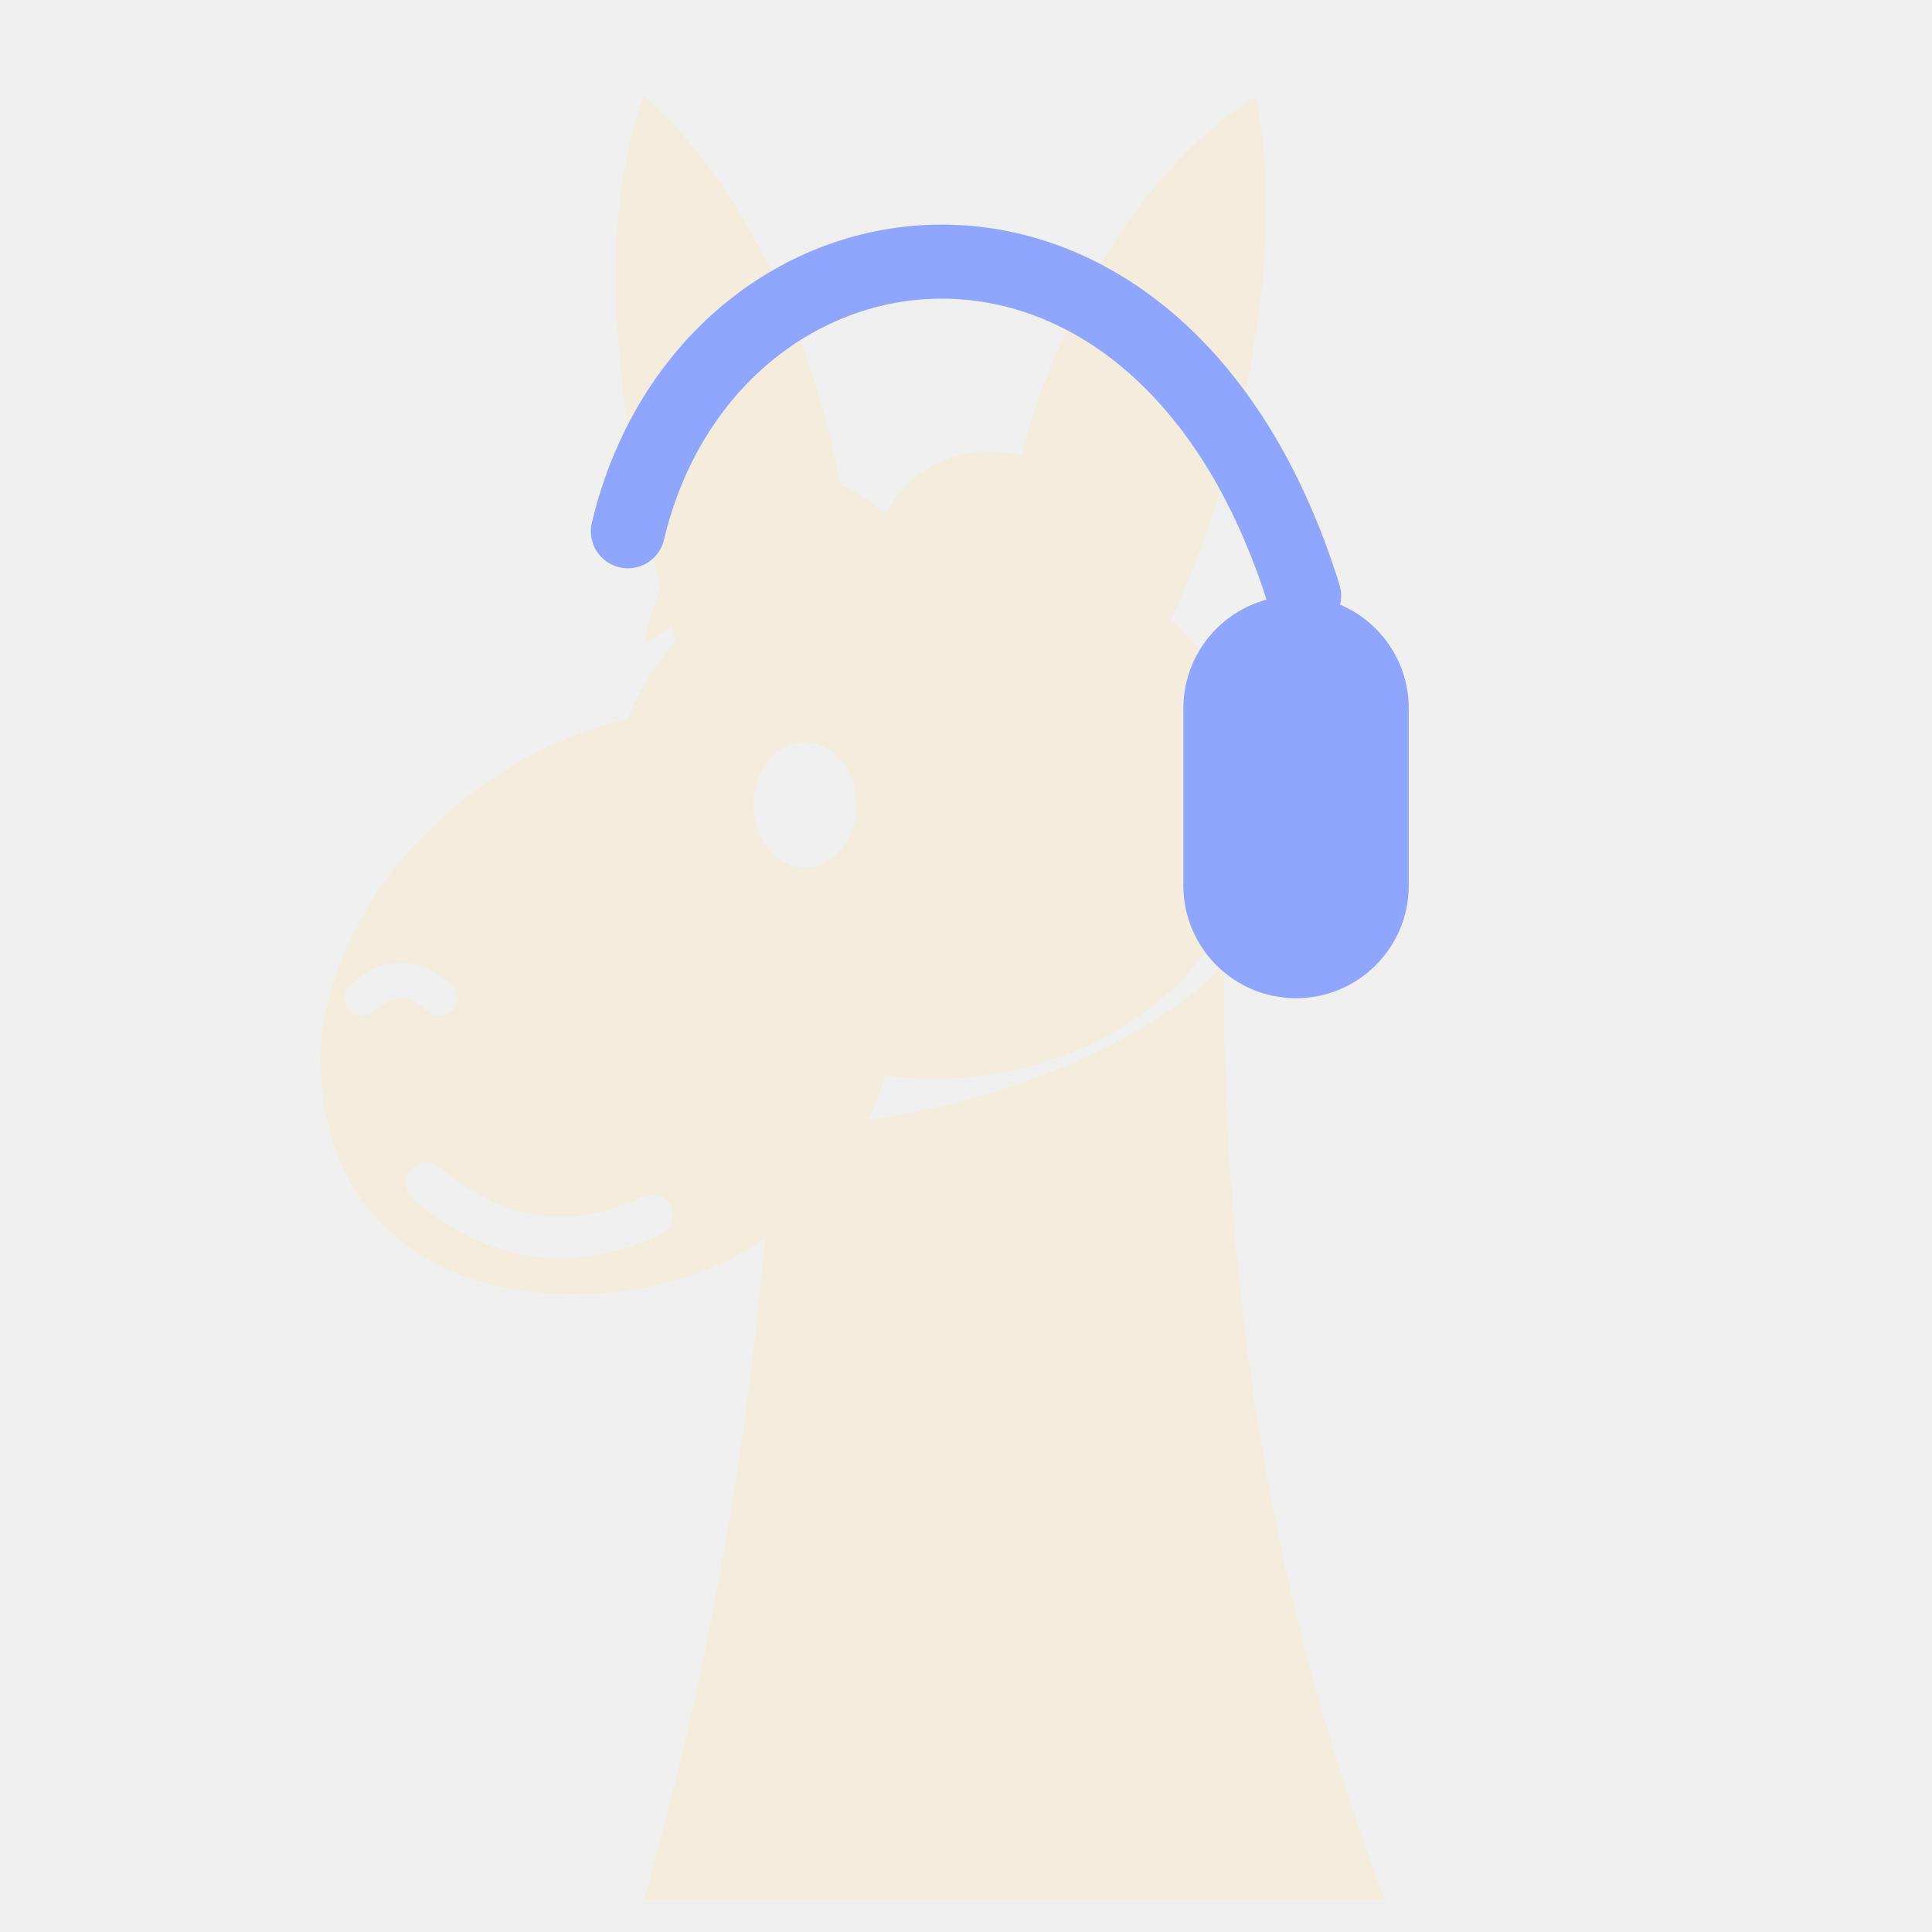
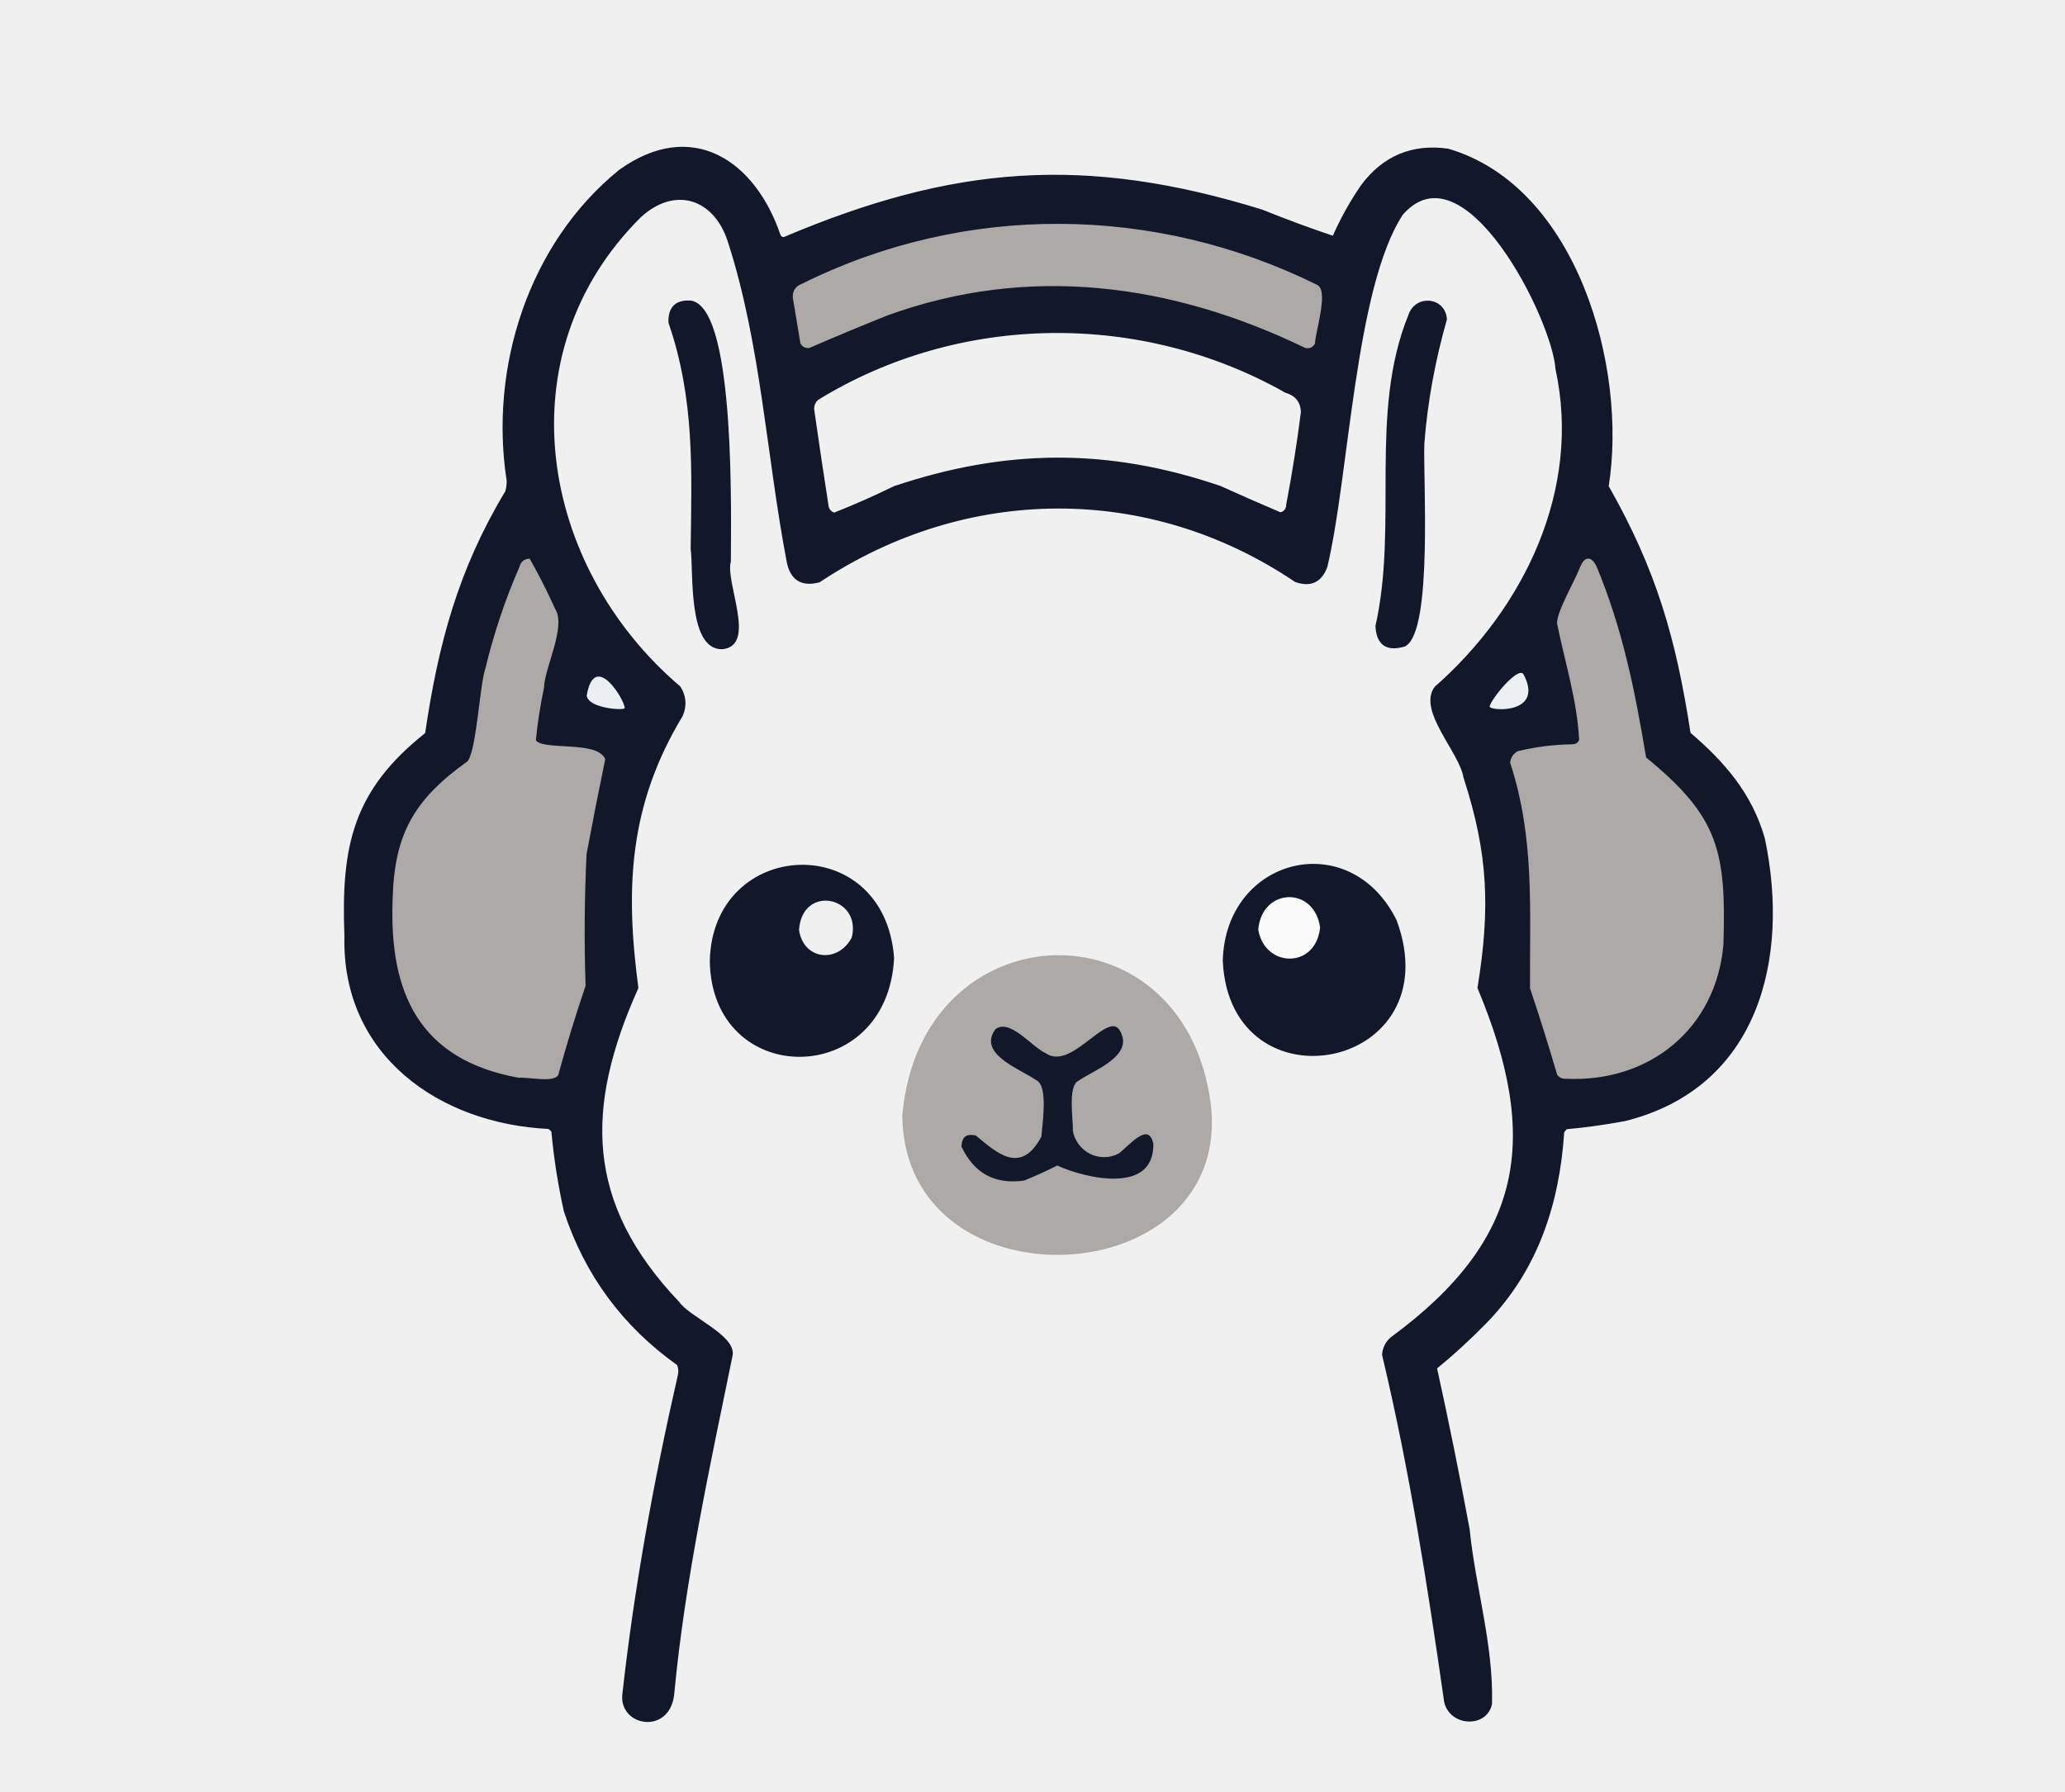
- <svg xmlns="http://www.w3.org/2000/svg" viewBox="0 0 120 120" role="img" aria-label="Llama-dita">
-   <defs>
-     <mask id="cara">
-       <rect width="120" height="120" fill="#fff" />
-       <ellipse cx="50" cy="50" rx="3.2" ry="3.9" fill="#000" />
-       <path d="M26.5 73.5 Q33 79 40.5 75.5" stroke="#000" stroke-width="2.6" fill="none" stroke-linecap="round" />
-       <path d="M22.5 62 q2.4 -2.2 4.8 0" stroke="#000" stroke-width="2.2" fill="none" stroke-linecap="round" />
-     </mask>
-   </defs>
-   <g fill="#F4ECDC" mask="url(#cara)">
-     <path d="M42 40 C38 26 37 14 40 6 C47 12 52 24 53 36 Z" />
-     <path d="M62 35 C64 22 70 11 78 6 C80 16 77 30 72 40 Z" />
-     <ellipse cx="58" cy="50" rx="20" ry="17" />
-     <path d="M40 40 C42 30 50 27 55 32 C58 26 67 27 70 34 C64 33 60 36 58 40 C54 35 46 36 40 40 Z" />
-     <path d="M44 44 C34 44 22 52 20 64 C19 76 28 82 40 80 C50 78 56 70 56 60 Z" />
-     <path d="M48 70 C47 88 44 104 40 118 L86 118 C80 102 76 84 76 60 C70 66 58 70 48 70 Z" />
+ <svg xmlns="http://www.w3.org/2000/svg" viewBox="0 0 333 289" role="img" aria-label="Llamadita">
+   <g>
+     <path fill="#fefefe" stroke="#fefefe" stroke-width="0.5" d="M 55.79,151 c -0.47,19.05 15.16,30.03 32.74,30.85 c 0.21,0.17 0.42,0.35 0.62,0.52 c 0.4,4.37 1.07,8.7 2.03,12.99 c 3.37,10.22 9.45,18.44 18.23,24.67 c 0.25,0.64 0.29,1.3 0.11,1.97 c -3.88,17 -7.02,34.2 -8.94,51.52 c -0.28,4.81 7.44,5.98 7.92,-0.52 c 1.72,-18.19 5.75,-36.62 9.41,-54.49 c 0.4,-3.02 -6.96,-5.96 -8.57,-8.35 c -15.29,-16.09 -15.28,-31.54 -6.65,-50.83 c -2.15,-16.22 -1.49,-29.61 7.18,-43.96 c 0.66,-1.55 0.55,-3.04 -0.34,-4.47 c -22.83,-19.42 -28.71,-53.84 -6.37,-76.03 c 5.68,-5.23 12.2,-3.04 14.46,4.08 c 5.34,16.55 6.22,34.48 9.47,51.53 c 0.53,2.87 2.19,3.94 4.98,3.21 c 23.68,-15.74 53.23,-16.01 76.88,-0.05 c 2.36,0.83 3.98,0.09 4.85,-2.24 c 3.52,-14.68 4.45,-45.13 12.23,-56.93 c 10.23,-11.68 24.54,16.99 25.05,25.02 c 4.25,19.48 -5.06,38.73 -19.53,51.45 c -2.72,3.61 4.05,10.36 4.68,14.37 c 4.03,12.43 4.35,21.21 2.28,34.02 c 10.17,24.33 7.49,40.74 -14.1,56.58 c -0.78,0.69 -1.21,1.56 -1.29,2.6 c 4.44,18.62 7.3,37.06 10.01,55.97 c 0.9,3.81 6.52,3.96 7.23,0.3 c 0.22,-9.57 -2.66,-18.65 -3.62,-28.13 c -1.61,-8.71 -3.37,-17.39 -5.27,-26.03 c 2.84,-2.32 5.56,-4.82 8.16,-7.49 c 8.17,-8.45 11.62,-19.04 12.37,-30.6 c 0.17,-0.21 0.35,-0.42 0.52,-0.63 c 3.18,-0.28 6.35,-0.73 9.5,-1.32 c 21.3,-5.31 26.4,-25.89 22.34,-45.28 c -2.06,-7.22 -6.45,-12.24 -11.98,-16.97 c -2.35,-15.32 -5.53,-26.35 -13.22,-39.87 c 3.07,-19.1 -5.05,-48.21 -25.69,-54.24 c -5.74,-0.79 -10.33,1.15 -13.79,5.8 c -1.81,2.64 -3.35,5.41 -4.61,8.31 c -3.89,-1.3 -7.75,-2.73 -11.59,-4.28 c -28.51,-8.83 -49.71,-7.15 -77.04,4.44 c -0.37,0.02 -0.64,-0.14 -0.8,-0.48 c -4.05,-11.93 -14.07,-18.73 -25.66,-10.4 c -14.49,11.76 -20.86,31.68 -18.03,49.9 c 0.02,0.62 -0.06,1.23 -0.23,1.82 c -7.61,12.64 -10.81,24.62 -12.93,39.05 c -11.68,9.25 -13.56,18.14 -13,32.62 Z M 108.04,52 c 4.23,12.3 3.76,23.72 3.58,36.5 c 0.49,3.34 -0.53,16.22 4.9,15.96 c 5.2,-0.51 0.13,-10.57 1.09,-13.91 c -0.02,-6.29 0.86,-40.16 -6.09,-41.8 c -2.38,-0.22 -3.54,0.86 -3.48,3.25 Z M 222.05,101 c 0.16,2.86 1.63,3.87 4.42,3.04 c 4.35,-2.34 2.75,-27.25 2.97,-32.48 c 0.52,-6.83 1.78,-13.54 3.64,-20.07 c -0.23,-3.35 -4.73,-3.76 -5.75,-0.55 c -6.37,15.73 -1.57,33.63 -5.28,50.06 Z M 131.04,66.01 c -0.01,-0.7 0.24,-1.28 0.77,-1.73 c 22.91,-14.07 52.21,-14.37 75.58,-1.16 c 1.7,0.51 2.59,1.63 2.64,3.36 c -0.63,4.99 -1.42,9.95 -2.36,14.89 c -0.03,0.82 -0.42,1.33 -1.19,1.53 c -3.27,-1.39 -6.52,-2.82 -9.77,-4.29 c -18.06,-6.14 -34.42,-5.99 -52.41,0.02 c -3.21,1.57 -6.47,3.01 -9.78,4.32 c -0.74,-0.25 -1.14,-0.78 -1.19,-1.58 c -0.8,-5.12 -1.56,-10.24 -2.29,-15.36 Z M 114.71,155 c 0.28,20.36 28.23,20.38 29.22,-0.51 c -1.56,-20.45 -28.8,-19.04 -29.22,0.51 Z M 197.43,155 c 1.15,24.09 36.38,17.37 27.55,-6.49 c -7.41,-14.94 -27.15,-9.98 -27.55,6.49 Z M 128.6,150.01 c 0.52,-7.82 10.73,-5.72 8.99,1.3 c -2.37,4.5 -8.26,3.81 -8.99,-1.3 Z M 145.75,180 c 0.36,31.25 53.47,28.56 49.19,-2.42 c -4.69,-32.32 -46.44,-30.45 -49.19,2.42 Z" />
  </g>
-   <path d="M39 33 C44 12 72 8 81 37" stroke="#8FA6FF" stroke-width="4.6" fill="none" stroke-linecap="round" />
-   <rect x="73.5" y="37" width="14" height="25" rx="7" fill="#8FA6FF" />
+   <g>
+     <path fill="#12182a" stroke="#12182a" stroke-width="0.5" d="M 55.79,151 c -0.56,-14.48 1.32,-23.37 13,-32.62 c 2.12,-14.43 5.32,-26.41 12.93,-39.05 c 0.17,-0.59 0.25,-1.2 0.23,-1.82 c -2.83,-18.22 3.54,-38.14 18.03,-49.9 c 11.59,-8.33 21.61,-1.53 25.66,10.4 c 0.16,0.34 0.43,0.5 0.8,0.48 c 27.33,-11.59 48.53,-13.27 77.04,-4.44 c 3.84,1.55 7.7,2.98 11.59,4.28 c 1.26,-2.9 2.8,-5.67 4.61,-8.31 c 3.46,-4.65 8.05,-6.59 13.79,-5.8 c 20.64,6.03 28.76,35.14 25.69,54.24 c 7.69,13.52 10.87,24.55 13.22,39.87 c 5.53,4.73 9.92,9.75 11.98,16.97 c 4.06,19.39 -1.04,39.97 -22.34,45.28 c -3.15,0.59 -6.32,1.04 -9.5,1.32 c -0.17,0.21 -0.35,0.42 -0.52,0.63 c -0.75,11.56 -4.2,22.15 -12.37,30.6 c -2.6,2.67 -5.32,5.17 -8.16,7.49 c 1.9,8.64 3.66,17.32 5.27,26.03 c 0.96,9.48 3.84,18.56 3.62,28.13 c -0.71,3.66 -6.33,3.51 -7.23,-0.3 c -2.71,-18.91 -5.57,-37.35 -10.01,-55.97 c 0.08,-1.04 0.51,-1.91 1.29,-2.6 c 21.59,-15.84 24.27,-32.25 14.1,-56.58 c 2.07,-12.81 1.75,-21.59 -2.28,-34.02 c -0.63,-4.01 -7.4,-10.76 -4.68,-14.37 c 14.47,-12.72 23.78,-31.97 19.53,-51.45 c -0.51,-8.03 -14.82,-36.7 -25.05,-25.02 c -7.78,11.8 -8.71,42.25 -12.23,56.93 c -0.87,2.33 -2.49,3.07 -4.85,2.24 c -23.65,-15.96 -53.2,-15.69 -76.88,0.05 c -2.79,0.73 -4.45,-0.34 -4.98,-3.21 c -3.25,-17.05 -4.13,-34.98 -9.47,-51.53 c -2.26,-7.12 -8.78,-9.31 -14.46,-4.08 c -22.34,22.19 -16.46,56.61 6.37,76.03 c 0.89,1.43 1,2.92 0.34,4.47 c -8.67,14.35 -9.33,27.74 -7.18,43.96 c -8.63,19.29 -8.64,34.74 6.65,50.83 c 1.61,2.39 8.97,5.33 8.57,8.35 c -3.66,17.87 -7.69,36.3 -9.41,54.49 c -0.48,6.5 -8.2,5.33 -7.92,0.52 c 1.92,-17.32 5.06,-34.52 8.94,-51.52 c 0.18,-0.67 0.14,-1.33 -0.11,-1.97 c -8.78,-6.23 -14.86,-14.45 -18.23,-24.67 c -0.96,-4.29 -1.63,-8.62 -2.03,-12.99 c -0.2,-0.17 -0.41,-0.35 -0.62,-0.52 c -17.58,-0.82 -33.21,-11.8 -32.74,-30.85 Z M 128.1,48 c 0.41,2.42 0.82,4.85 1.21,7.27 c 0.25,0.47 0.64,0.67 1.17,0.6 c 4.17,-1.81 8.37,-3.56 12.6,-5.25 c 22.86,-8.28 45.98,-5.15 67.49,5.27 c 0.54,0.11 0.95,-0.07 1.23,-0.54 c 0.06,-1.66 2.13,-8.25 0.53,-9.16 c -26.16,-12.95 -56.71,-13.21 -82.89,-0.2 c -0.95,0.34 -1.4,1.01 -1.34,2.01 Z M 108.04,52 c -0.06,-2.39 1.1,-3.47 3.48,-3.25 c 6.95,1.64 6.07,35.51 6.09,41.8 c -0.96,3.34 4.11,13.4 -1.09,13.91 c -5.43,0.26 -4.41,-12.62 -4.9,-15.96 c 0.18,-12.78 0.65,-24.2 -3.58,-36.5 Z M 222.05,101 c 3.71,-16.43 -1.09,-34.33 5.28,-50.06 c 1.02,-3.21 5.52,-2.8 5.75,0.55 c -1.86,6.53 -3.12,13.24 -3.64,20.07 c -0.22,5.23 1.38,30.14 -2.97,32.48 c -2.79,0.83 -4.26,-0.18 -4.42,-3.04 Z M 131.04,66.01 c 0.73,5.12 1.49,10.24 2.29,15.36 c 0.05,0.8 0.45,1.33 1.19,1.58 c 3.31,-1.31 6.57,-2.75 9.78,-4.32 c 17.99,-6.01 34.35,-6.16 52.41,-0.02 c 3.25,1.47 6.5,2.9 9.77,4.29 c 0.77,-0.2 1.16,-0.71 1.19,-1.53 c 0.94,-4.94 1.73,-9.9 2.36,-14.89 c -0.05,-1.73 -0.94,-2.85 -2.64,-3.36 c -23.37,-13.21 -52.67,-12.91 -75.58,1.16 c -0.53,0.45 -0.78,1.03 -0.77,1.73 Z M 63.57,145 c -0.6,15.1 4.23,25.73 20.15,28.6 c 1.27,-0.17 5.3,0.78 6.07,-0.3 c 1.32,-4.82 2.78,-9.6 4.39,-14.34 c -0.24,-7.07 -0.18,-14.15 0.16,-21.23 c 0.95,-5.1 1.95,-10.18 3,-15.25 c -1.33,-2.87 -10.45,-0.99 -11.18,-3.09 c 0.28,-2.86 0.73,-5.69 1.32,-8.51 c 0.08,-3.23 3.61,-9.84 1.81,-12.57 c -1.22,-2.72 -2.56,-5.37 -4.01,-7.94 c -0.67,0.06 -1.09,0.44 -1.27,1.13 c -2.31,5.29 -4.14,10.75 -5.49,16.37 c -0.94,2.65 -1.45,13.79 -3.01,15.15 c -8.46,6.05 -11.68,11.52 -11.94,21.98 Z M 243.78,123 c 3.99,12.21 3.12,23.78 3.2,36.37 c 1.55,4.59 2.99,9.21 4.35,13.86 c 0.31,0.4 0.72,0.57 1.23,0.52 c 13.3,0.63 23.96,-7.99 25.11,-21.44 c 0.46,-15.12 -0.8,-20.48 -12.45,-30 c -1.8,-10.77 -3.78,-20.77 -8.03,-30.94 c -0.78,-1.41 -1.49,-1.35 -2.14,0.15 c -0.78,2.15 -3.65,6.94 -3.72,8.96 c 1.25,6.25 3.29,12.56 3.57,18.94 c -0.24,0.55 -0.66,0.85 -1.27,0.88 c -2.98,0.04 -5.9,0.4 -8.79,1.1 c -0.62,0.36 -0.97,0.89 -1.06,1.6 Z M 240.22,113.96 c -0.02,0.74 8.88,1.31 5.47,-5.18 c -0.83,-1.46 -5.32,4.06 -5.47,5.18 Z M 94.61,112.2 c 0.3,2.06 5.81,2.41 6.13,2.04 c 0.09,-1.21 -4.87,-9.48 -6.13,-2.04 Z M 114.71,155 c 0.42,-19.55 27.66,-20.96 29.22,-0.51 c -0.99,20.89 -28.94,20.87 -29.22,0.51 Z M 197.43,155 c 0.4,-16.47 20.14,-21.43 27.55,-6.49 c 8.83,23.86 -26.4,30.58 -27.55,6.49 Z M 128.6,150.01 c 0.73,5.11 6.62,5.8 8.99,1.3 c 1.74,-7.02 -8.47,-9.12 -8.99,-1.3 Z M 203.16,149.96 c 1.01,5.83 8.77,6.04 9.47,-0.32 c -0.89,-6.46 -8.95,-6.13 -9.47,0.32 Z M 154.8,185.01 c 0.03,-1.8 0.92,-2.5 2.67,-2.09 c 3.44,2.83 7.03,6.3 10.22,0.34 c 0.11,-1.69 1.11,-8.03 -0.72,-8.82 c -2.67,-1.86 -9.73,-4.28 -6.65,-8.59 c 2.55,-2.04 6.18,2.81 8.43,3.81 c 4.38,3.12 10.88,-9.18 12.57,-2.21 c 0.53,3.52 -4.91,5.46 -7.24,7.06 c -1.67,0.69 -0.73,6.3 -0.83,7.84 c 0.6,3.27 4.19,5.06 7.09,3.45 c 1.47,-1.1 4.98,-5.5 5.9,-1.33 c 0.13,8.58 -11.25,5.84 -15.75,3.8 c -1.71,0.87 -3.47,1.67 -5.27,2.39 c -4.85,0.7 -8.32,-1.19 -10.42,-5.65 Z" />
+   </g>
+   <g>
+     <path fill="#f9faf9" stroke="#f9faf9" stroke-width="0.5" d="M 203.16,149.96 c 0.52,-6.45 8.58,-6.78 9.47,-0.32 c -0.7,6.36 -8.46,6.15 -9.47,0.32 Z" />
+   </g>
+   <g>
+     <path fill="#ebeff4" d="M 94.61,112.2 c 1.26,-7.44 6.22,0.83 6.13,2.04 c -0.32,0.37 -5.83,0.02 -6.13,-2.04 Z" />
+   </g>
+   <g>
+     <path fill="#ecf0f3" d="M 240.22,113.96 c 0.15,-1.12 4.64,-6.64 5.47,-5.18 c 3.41,6.49 -5.49,5.92 -5.47,5.18 Z" />
+   </g>
+   <g>
+     <path fill="#ada9a6" stroke="#ada9a6" stroke-width="0.5" d="M 128.1,48 c -0.06,-1 0.39,-1.67 1.34,-2.01 c 26.18,-13.01 56.73,-12.75 82.89,0.2 c 1.6,0.91 -0.47,7.5 -0.53,9.16 c -0.28,0.47 -0.69,0.65 -1.23,0.54 c -21.51,-10.42 -44.63,-13.55 -67.49,-5.27 c -4.23,1.69 -8.43,3.44 -12.6,5.25 c -0.53,0.07 -0.92,-0.13 -1.17,-0.6 c -0.39,-2.42 -0.8,-4.85 -1.21,-7.27 Z M 63.57,145 c 0.26,-10.46 3.48,-15.93 11.94,-21.98 c 1.56,-1.36 2.07,-12.5 3.01,-15.15 c 1.35,-5.62 3.18,-11.08 5.49,-16.37 c 0.18,-0.69 0.6,-1.07 1.27,-1.13 c 1.45,2.57 2.79,5.22 4.01,7.94 c 1.8,2.73 -1.73,9.34 -1.81,12.57 c -0.59,2.82 -1.04,5.65 -1.32,8.51 c 0.73,2.1 9.85,0.22 11.18,3.09 c -1.05,5.07 -2.05,10.15 -3,15.25 c -0.34,7.08 -0.4,14.16 -0.16,21.23 c -1.61,4.74 -3.07,9.52 -4.39,14.34 c -0.77,1.08 -4.8,0.13 -6.07,0.3 c -15.92,-2.87 -20.75,-13.5 -20.15,-28.6 Z M 243.78,123 c 0.09,-0.71 0.44,-1.24 1.06,-1.6 c 2.89,-0.7 5.81,-1.06 8.79,-1.1 c 0.61,-0.03 1.03,-0.33 1.27,-0.88 c -0.28,-6.38 -2.32,-12.69 -3.57,-18.94 c 0.07,-2.02 2.94,-6.81 3.72,-8.96 c 0.65,-1.5 1.36,-1.56 2.14,-0.15 c 4.25,10.17 6.23,20.17 8.03,30.94 c 11.65,9.52 12.91,14.88 12.45,30 c -1.15,13.45 -11.81,22.07 -25.11,21.44 c -0.51,0.05 -0.92,-0.12 -1.23,-0.52 c -1.36,-4.65 -2.8,-9.27 -4.35,-13.86 c -0.08,-12.59 0.79,-24.16 -3.2,-36.37 Z M 145.75,180 c 2.75,-32.87 44.5,-34.74 49.19,-2.42 c 4.28,30.98 -48.83,33.67 -49.19,2.42 Z M 154.8,185.01 c 2.1,4.46 5.57,6.35 10.42,5.65 c 1.8,-0.72 3.56,-1.52 5.27,-2.39 c 4.5,2.04 15.88,4.78 15.75,-3.8 c -0.92,-4.17 -4.43,0.23 -5.9,1.33 c -2.9,1.61 -6.49,-0.18 -7.09,-3.45 c 0.1,-1.54 -0.84,-7.15 0.83,-7.84 c 2.33,-1.6 7.77,-3.54 7.24,-7.06 c -1.69,-6.97 -8.19,5.33 -12.57,2.21 c -2.25,-1 -5.88,-5.85 -8.43,-3.81 c -3.08,4.31 3.98,6.73 6.65,8.59 c 1.83,0.79 0.83,7.13 0.72,8.82 c -3.19,5.96 -6.78,2.49 -10.22,-0.34 c -1.75,-0.41 -2.64,0.29 -2.67,2.09 Z" />
+   </g>
</svg>
